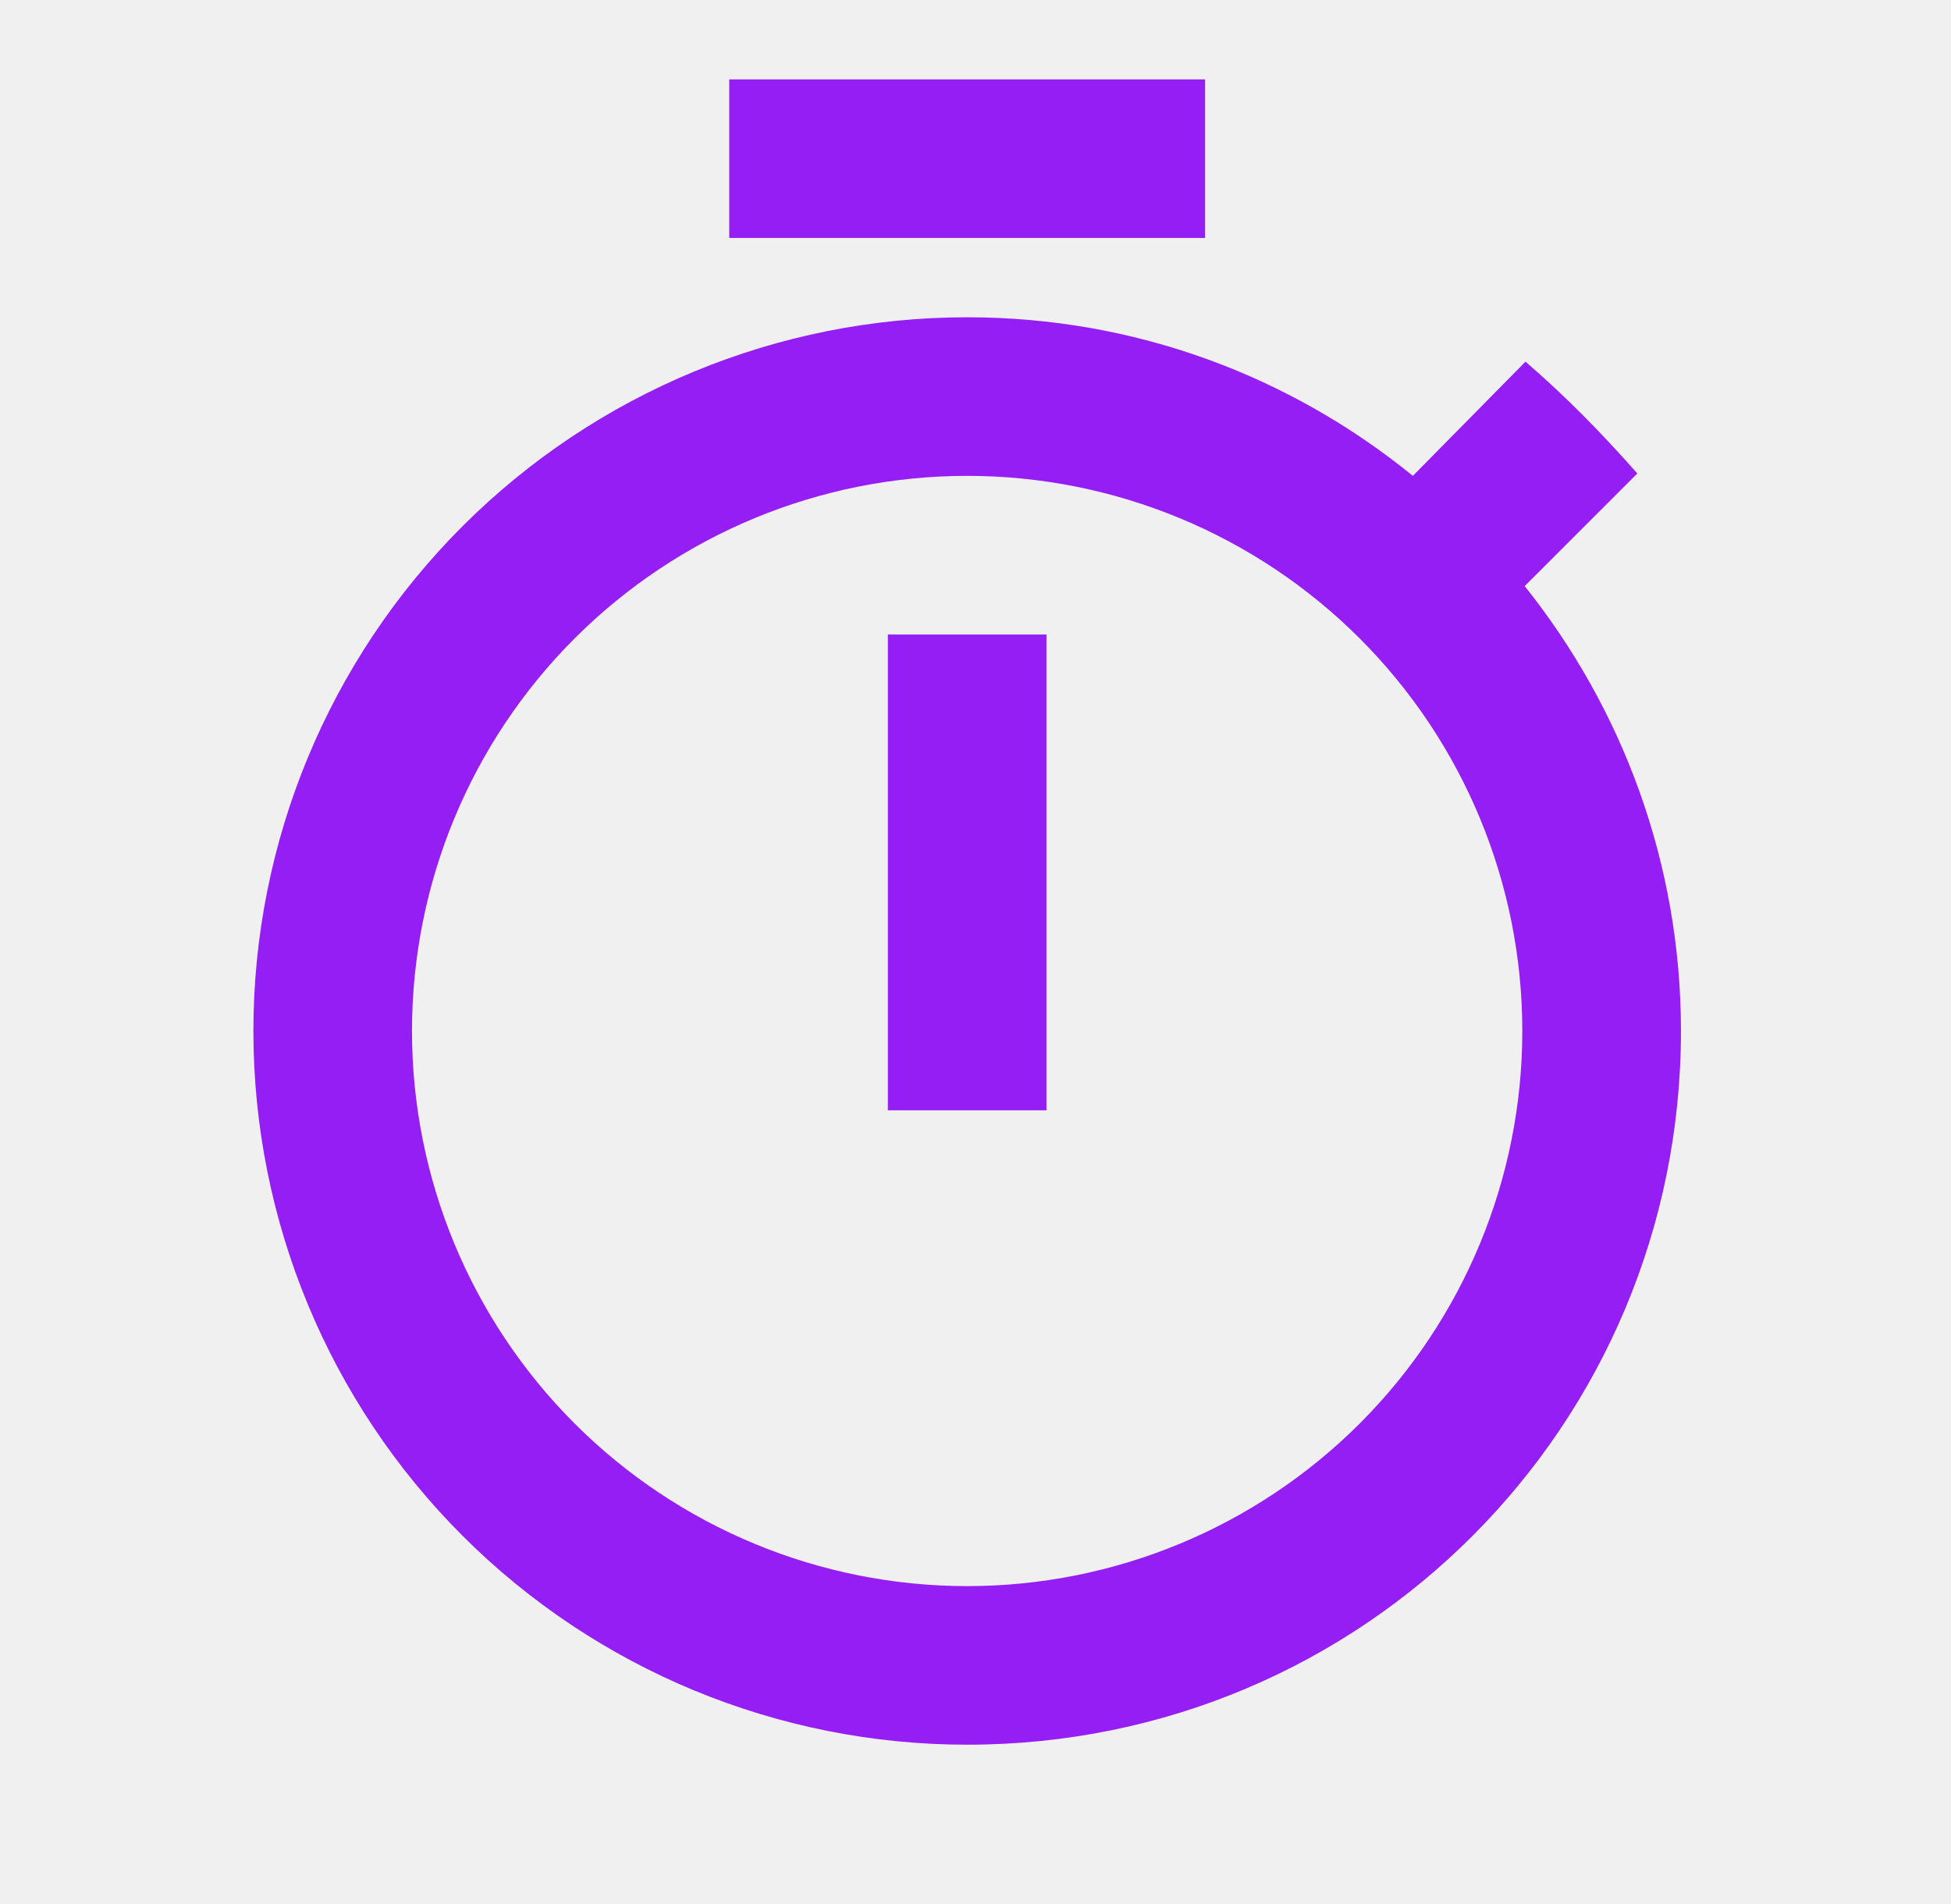
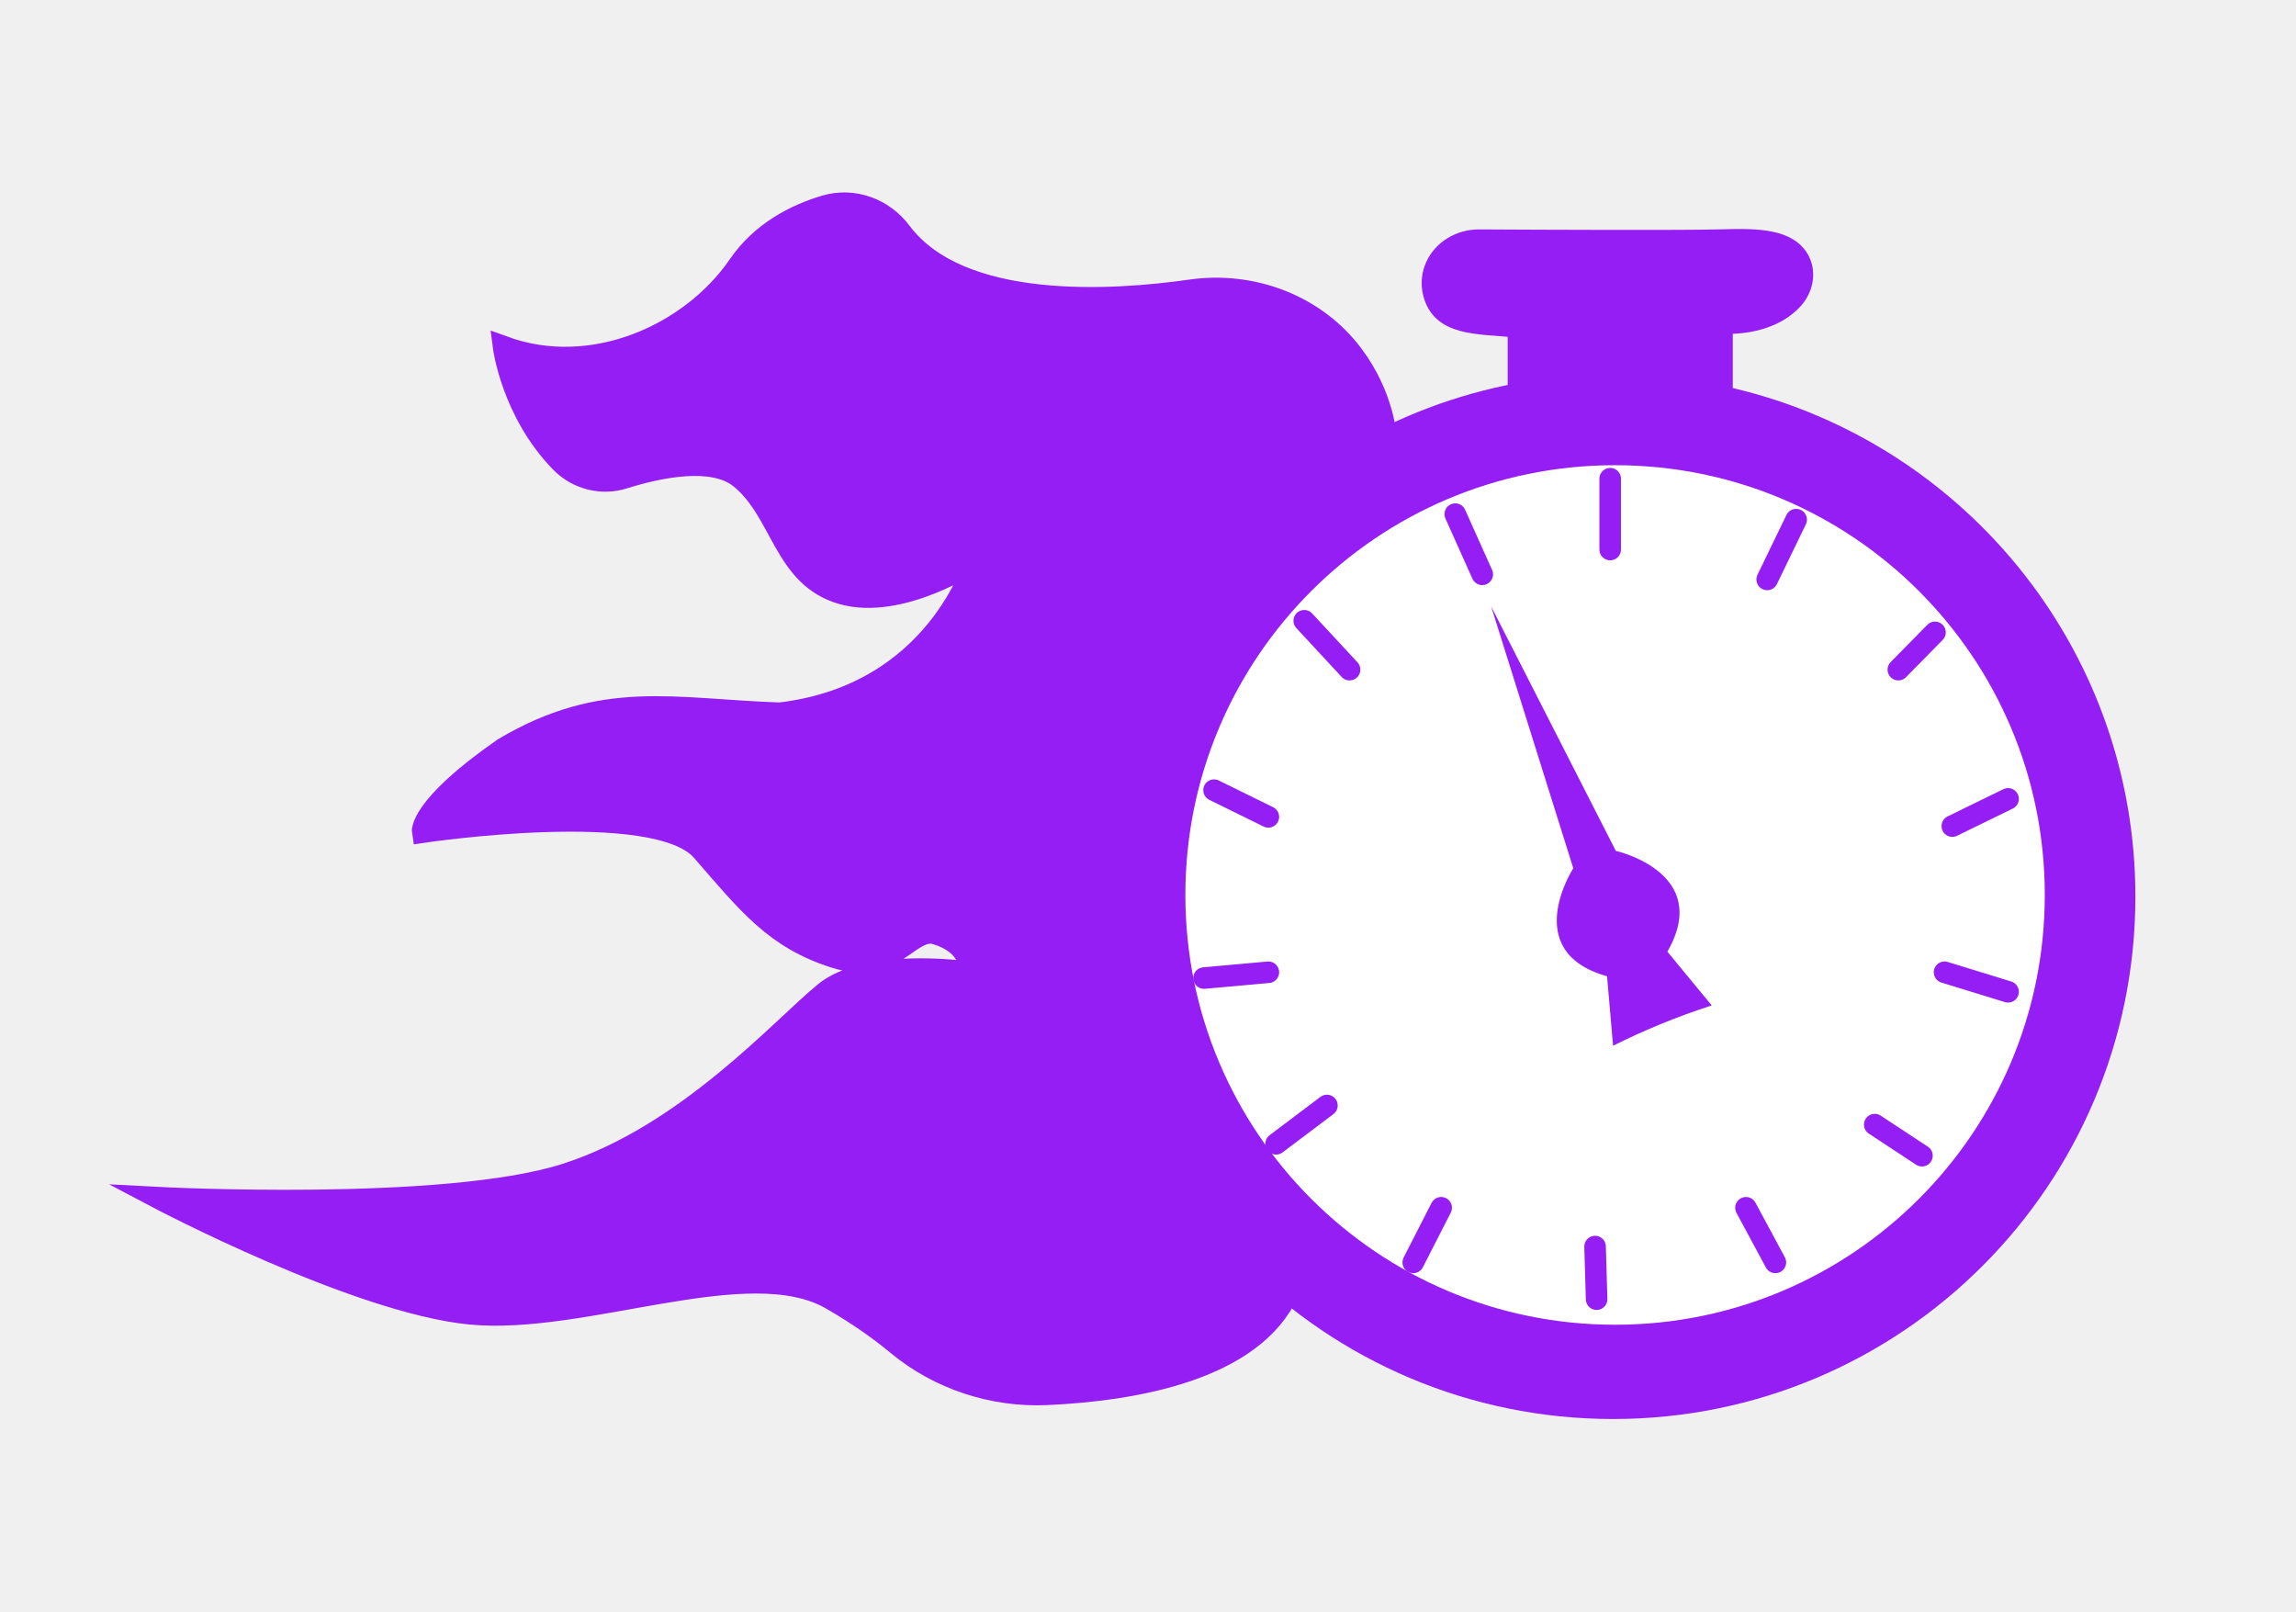
- <svg xmlns="http://www.w3.org/2000/svg" width="41" height="40" viewBox="0 0 41 40" fill="none">
-   <path d="M20.325 33.335C17.23 33.335 14.263 32.105 12.075 29.918C9.887 27.73 8.658 24.762 8.658 21.668C8.658 18.574 9.887 15.606 12.075 13.418C14.263 11.23 17.23 10.001 20.325 10.001C23.419 10.001 26.386 11.23 28.574 13.418C30.762 15.606 31.991 18.574 31.991 21.668C31.991 24.762 30.762 27.73 28.574 29.918C26.386 32.105 23.419 33.335 20.325 33.335ZM32.041 12.318L34.408 9.951C33.658 9.101 32.908 8.335 32.058 7.601L29.691 10.001C27.108 7.901 23.858 6.668 20.325 6.668C16.346 6.668 12.531 8.248 9.718 11.061C6.905 13.874 5.325 17.69 5.325 21.668C5.325 25.646 6.905 29.462 9.718 32.275C12.531 35.088 16.346 36.668 20.325 36.668C28.658 36.668 35.325 29.951 35.325 21.668C35.325 18.135 34.091 14.885 32.041 12.318ZM18.658 23.335H21.991V13.335H18.658M25.325 1.668H15.325V5.001H25.325V1.668Z" fill="#941EF3" />
+ <svg xmlns="http://www.w3.org/2000/svg" width="57" height="40" viewBox="0 0 57 40" fill="none">
+   <path d="M34.41 10.876C34.41 10.876 34.361 9.842 33.579 8.805C32.648 7.57 31.086 6.987 29.555 7.206C27.625 7.482 23.84 7.731 22.368 5.766C21.927 5.177 21.182 4.904 20.478 5.115C19.752 5.333 18.907 5.757 18.34 6.585C17.152 8.315 14.7 9.411 12.501 8.607C12.501 8.607 12.709 10.233 13.928 11.475C14.332 11.887 14.935 12.041 15.485 11.867C16.332 11.601 17.694 11.304 18.383 11.868C19.426 12.723 19.451 14.32 20.908 14.736C22.365 15.152 24.213 13.918 24.213 13.918C24.213 13.918 23.269 17.246 19.36 17.705C16.718 17.616 14.977 17.109 12.501 18.579C10.383 20.05 10.491 20.656 10.491 20.656C10.491 20.656 16.273 19.789 17.426 21.113C18.579 22.437 19.238 23.291 20.723 23.763C22.207 24.235 22.575 22.977 23.244 23.181C23.662 23.308 23.886 23.52 23.996 23.741C24.082 23.915 23.942 24.116 23.75 24.098C23.025 24.03 21.312 23.954 20.471 24.643C19.386 25.53 17.04 28.192 14.037 29.148C11.035 30.104 3.908 29.729 3.908 29.729C3.908 29.729 8.828 32.328 11.662 32.61C14.497 32.892 18.574 31.058 20.635 32.246C21.323 32.642 21.863 33.031 22.277 33.375C23.318 34.236 24.651 34.672 26 34.61C28.186 34.509 31.109 33.999 31.986 32.068" fill="#941EF3" />
+   <path d="M34.41 10.876C34.41 10.876 34.361 9.842 33.579 8.805C32.648 7.57 31.086 6.987 29.555 7.206C27.625 7.482 23.84 7.731 22.368 5.766C21.927 5.177 21.182 4.904 20.478 5.115C19.752 5.333 18.907 5.757 18.34 6.585C17.152 8.315 14.7 9.411 12.501 8.607C12.501 8.607 12.709 10.233 13.928 11.475C14.332 11.887 14.935 12.041 15.485 11.867C16.332 11.601 17.694 11.304 18.383 11.868C19.426 12.723 19.451 14.32 20.908 14.736C22.365 15.152 24.213 13.918 24.213 13.918C24.213 13.918 23.269 17.246 19.36 17.705C16.718 17.616 14.977 17.109 12.501 18.579C10.383 20.05 10.491 20.656 10.491 20.656C10.491 20.656 16.273 19.789 17.426 21.113C18.579 22.437 19.238 23.291 20.723 23.763C22.207 24.235 22.575 22.977 23.244 23.181C23.662 23.308 23.886 23.52 23.996 23.741C24.082 23.915 23.942 24.116 23.75 24.098C23.025 24.03 21.312 23.954 20.471 24.643C19.386 25.53 17.04 28.192 14.037 29.148C11.035 30.104 3.908 29.729 3.908 29.729C3.908 29.729 8.828 32.328 11.662 32.61C14.497 32.892 18.574 31.058 20.635 32.246C21.323 32.642 21.863 33.031 22.277 33.375C23.318 34.236 24.651 34.672 26 34.61C28.186 34.509 31.109 33.999 31.986 32.068" stroke="#941EF3" stroke-width="0.535" stroke-miterlimit="10" />
+   <path d="M52.745 22.258C52.745 29.271 47.06 34.956 40.047 34.956C33.033 34.956 27.347 29.271 27.347 22.258C27.347 16.049 31.805 10.877 37.697 9.776V8.113C36.63 8.018 35.791 8.072 35.59 7.264C35.532 7.02 35.567 6.807 35.646 6.626C35.829 6.21 36.263 5.96 36.718 5.962C38.044 5.97 41.831 5.987 42.75 5.96C43.633 5.931 44.406 5.951 44.671 6.488C44.824 6.8 44.733 7.175 44.496 7.43C43.854 8.12 42.75 8.014 42.75 8.014V9.846C48.465 11.086 52.745 16.171 52.745 22.257V22.258Z" fill="#941EF3" stroke="#941EF3" stroke-width="0.535" stroke-miterlimit="10" />
+   <path d="M40.096 33.151C46.135 33.151 51.031 28.255 51.031 22.215C51.031 16.176 46.135 11.28 40.096 11.28C34.056 11.28 29.16 16.176 29.16 22.215C29.16 28.255 34.056 33.151 40.096 33.151Z" fill="white" stroke="#941EF3" stroke-width="0.535" stroke-miterlimit="10" />
+   <path d="M42.457 24.97L42.495 24.958L41.394 23.622C42.524 21.658 40.114 21.121 40.114 21.121L37.019 15.053L39.058 21.553C39.058 21.553 37.713 23.623 39.896 24.233L40.046 25.958C40.824 25.569 41.63 25.238 42.457 24.97V24.97Z" fill="#941EF3" />
+   <path d="M44.591 12.899L43.872 14.383" stroke="#941EF3" stroke-width="0.535" stroke-miterlimit="10" stroke-linecap="round" />
+   <path d="M39.974 11.883V13.641" stroke="#941EF3" stroke-width="0.535" stroke-miterlimit="10" stroke-linecap="round" />
+   <path d="M36.128 12.762L36.798 14.256" stroke="#941EF3" stroke-width="0.535" stroke-miterlimit="10" stroke-linecap="round" />
+   <path d="M32.379 15.409L33.504 16.622" stroke="#941EF3" stroke-width="0.535" stroke-miterlimit="10" stroke-linecap="round" />
+   <path d="M30.14 19.614L31.488 20.277" stroke="#941EF3" stroke-width="0.535" stroke-miterlimit="10" stroke-linecap="round" />
+   <path d="M29.891 24.278L31.488 24.134" stroke="#941EF3" stroke-width="0.535" stroke-miterlimit="10" stroke-linecap="round" />
+   <path d="M31.68 28.392L32.942 27.441" stroke="#941EF3" stroke-width="0.535" stroke-miterlimit="10" stroke-linecap="round" />
+   <path d="M35.085 31.336L35.778 29.98" stroke="#941EF3" stroke-width="0.535" stroke-miterlimit="10" stroke-linecap="round" />
+   <path d="M39.637 32.249L39.599 30.943" stroke="#941EF3" stroke-width="0.535" stroke-miterlimit="10" stroke-linecap="round" />
+   <path d="M44.075 31.336L43.345 29.98" stroke="#941EF3" stroke-width="0.535" stroke-miterlimit="10" stroke-linecap="round" />
+   <path d="M47.714 28.687L46.542 27.916" stroke="#941EF3" stroke-width="0.535" stroke-miterlimit="10" stroke-linecap="round" />
+   <path d="M49.852 24.619L48.275 24.134" stroke="#941EF3" stroke-width="0.535" stroke-miterlimit="10" stroke-linecap="round" />
+   <path d="M49.852 19.83L48.468 20.506" stroke="#941EF3" stroke-width="0.535" stroke-miterlimit="10" stroke-linecap="round" />
+   <path d="M47.128 16.622L48.038 15.697" stroke="#941EF3" stroke-width="0.535" stroke-miterlimit="10" stroke-linecap="round" />
</svg>
